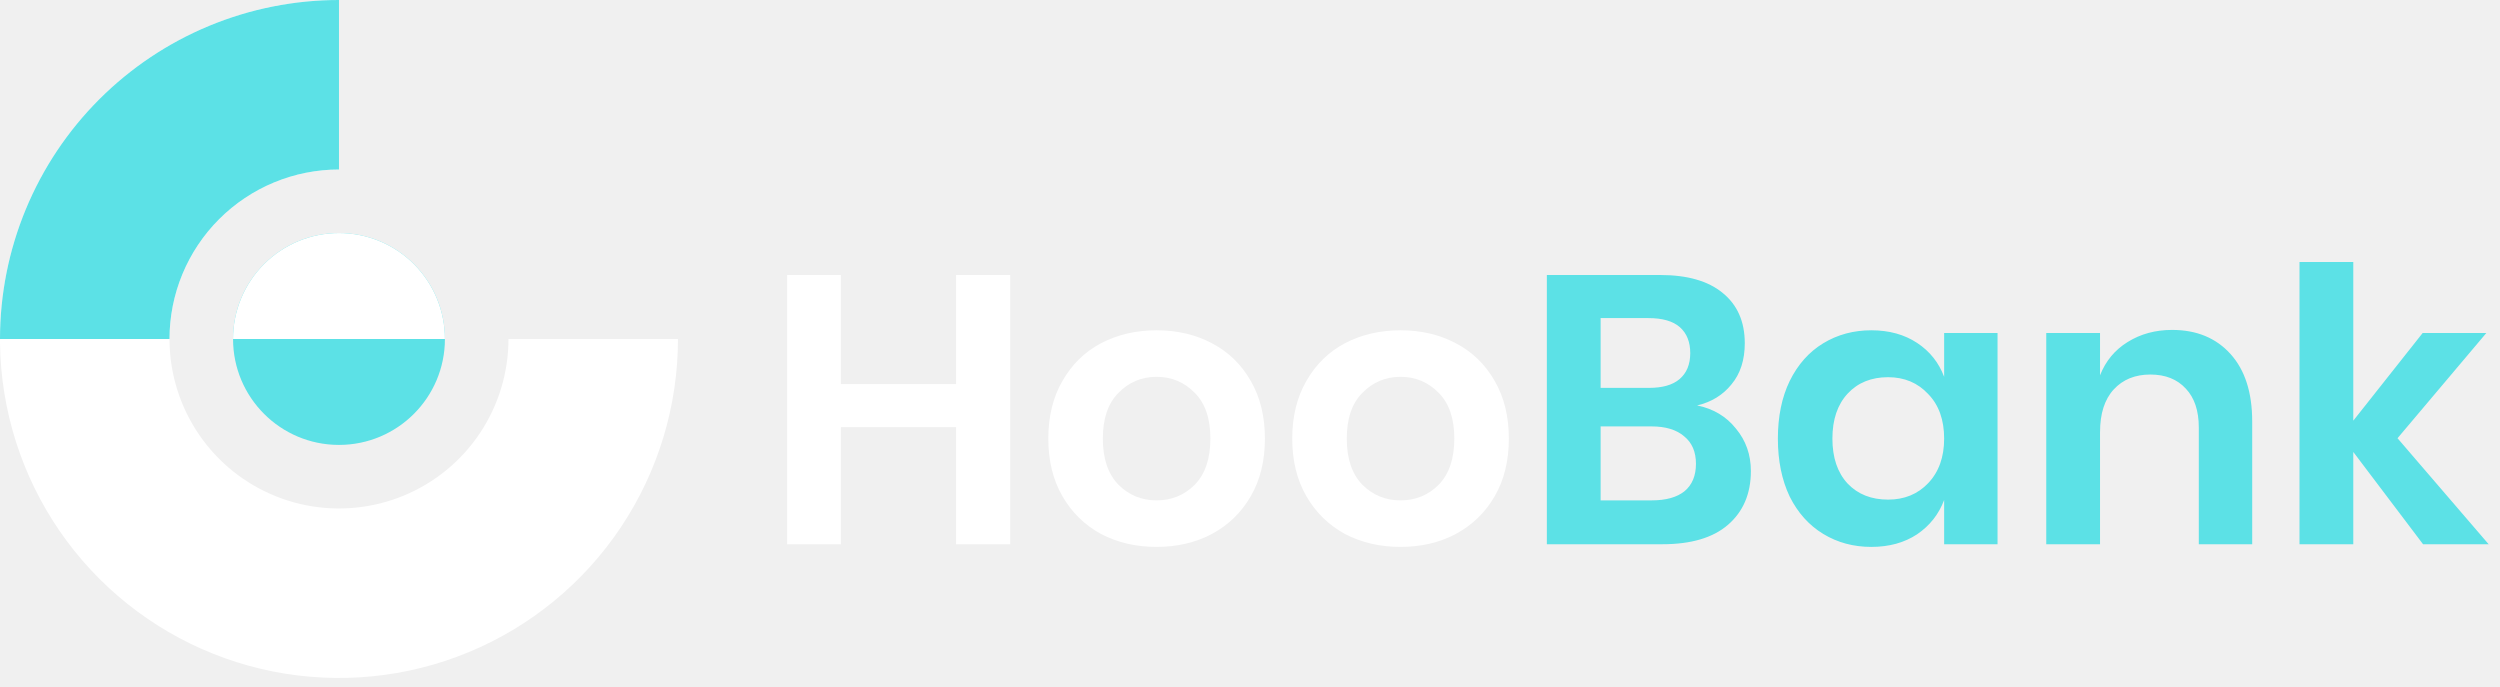
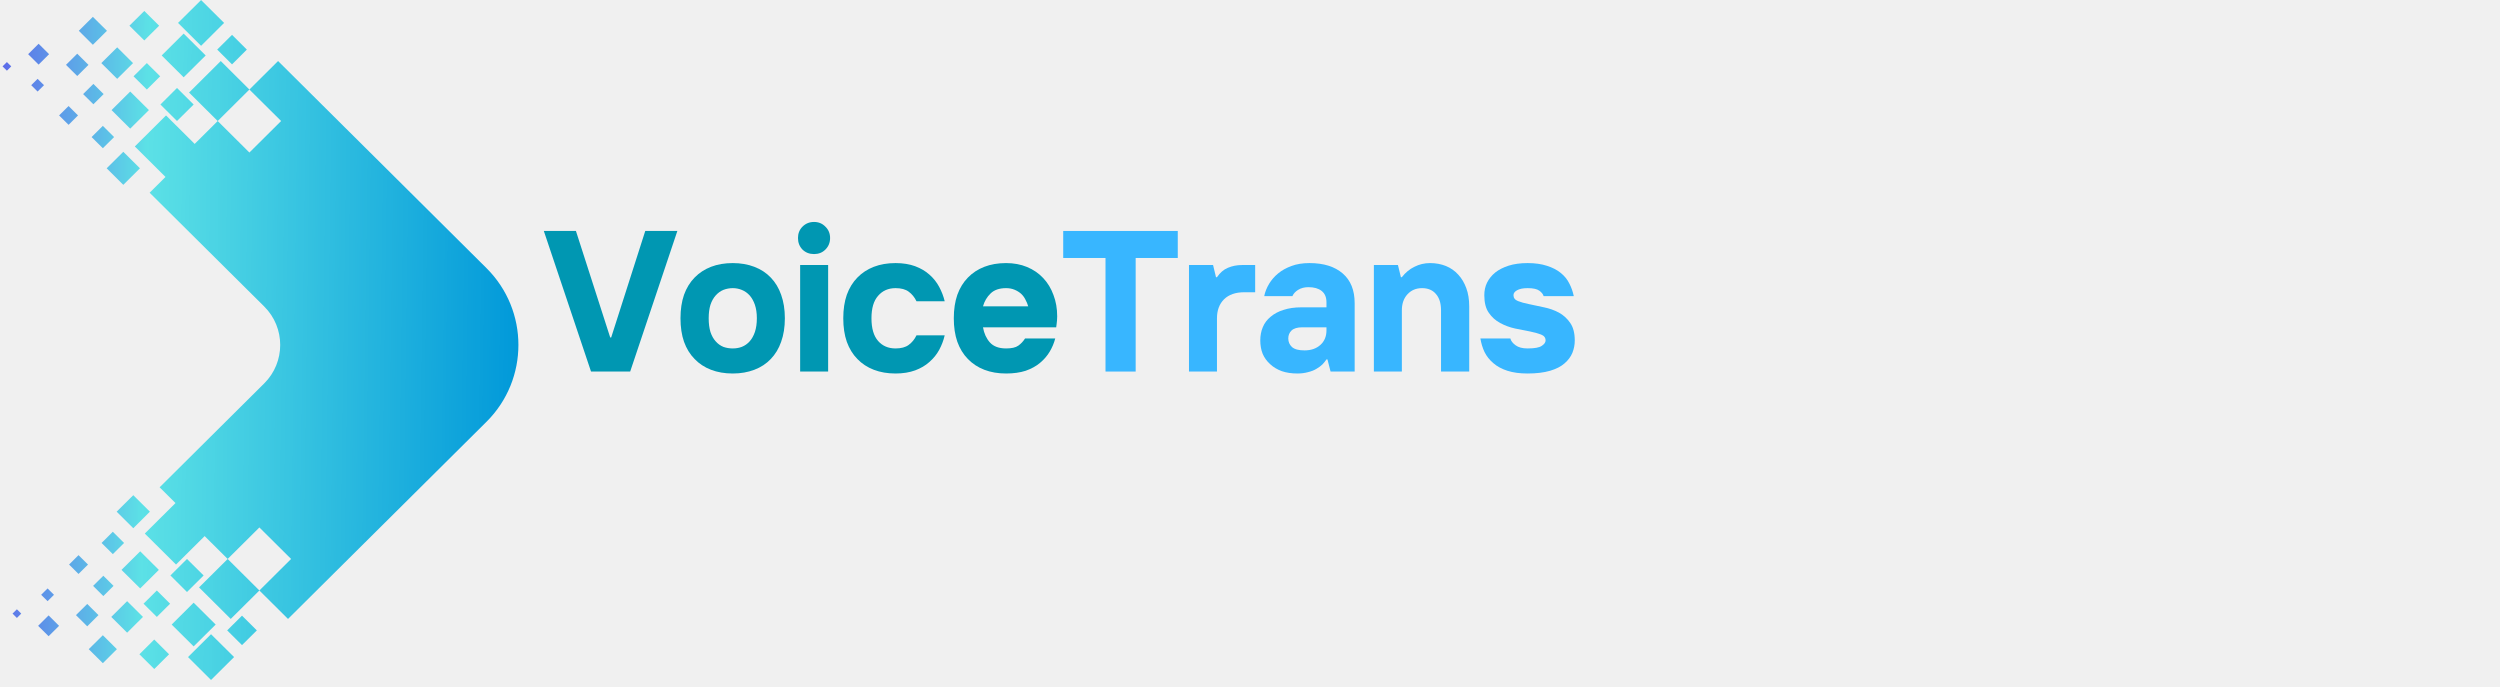
- <svg xmlns="http://www.w3.org/2000/svg" width="266" height="73" viewBox="0 0 266 73" fill="none">
-   <path d="M107.487 29.26V57.907H101.725V45.45H89.471V57.907H83.749V29.26H89.471V40.865H101.725V29.26H107.487ZM123.063 35.143C125.255 35.143 127.216 35.603 128.947 36.523C130.705 37.443 132.085 38.782 133.086 40.54C134.087 42.271 134.587 44.314 134.587 46.667C134.587 49.02 134.087 51.063 133.086 52.794C132.085 54.525 130.705 55.864 128.947 56.811C127.216 57.731 125.255 58.191 123.063 58.191C120.872 58.191 118.898 57.731 117.139 56.811C115.408 55.864 114.042 54.525 113.041 52.794C112.04 51.063 111.54 49.02 111.54 46.667C111.54 44.314 112.04 42.271 113.041 40.54C114.042 38.782 115.408 37.443 117.139 36.523C118.898 35.603 120.872 35.143 123.063 35.143ZM123.063 40.094C121.467 40.094 120.115 40.662 119.006 41.798C117.897 42.907 117.342 44.53 117.342 46.667C117.342 48.804 117.897 50.441 119.006 51.577C120.115 52.686 121.467 53.24 123.063 53.24C124.659 53.24 126.012 52.686 127.121 51.577C128.23 50.441 128.785 48.804 128.785 46.667C128.785 44.53 128.23 42.907 127.121 41.798C126.012 40.662 124.659 40.094 123.063 40.094ZM149.018 35.143C151.209 35.143 153.17 35.603 154.901 36.523C156.66 37.443 158.039 38.782 159.04 40.54C160.041 42.271 160.542 44.314 160.542 46.667C160.542 49.02 160.041 51.063 159.04 52.794C158.039 54.525 156.66 55.864 154.901 56.811C153.17 57.731 151.209 58.191 149.018 58.191C146.827 58.191 144.852 57.731 143.094 56.811C141.363 55.864 139.996 54.525 138.996 52.794C137.995 51.063 137.494 49.02 137.494 46.667C137.494 44.314 137.995 42.271 138.996 40.54C139.996 38.782 141.363 37.443 143.094 36.523C144.852 35.603 146.827 35.143 149.018 35.143ZM149.018 40.094C147.422 40.094 146.069 40.662 144.96 41.798C143.851 42.907 143.297 44.53 143.297 46.667C143.297 48.804 143.851 50.441 144.96 51.577C146.069 52.686 147.422 53.24 149.018 53.24C150.614 53.24 151.966 52.686 153.076 51.577C154.185 50.441 154.739 48.804 154.739 46.667C154.739 44.53 154.185 42.907 153.076 41.798C151.966 40.662 150.614 40.094 149.018 40.094Z" fill="white" />
-   <path d="M180.572 43.137C182.303 43.489 183.683 44.314 184.711 45.612C185.766 46.883 186.293 48.385 186.293 50.116C186.293 52.524 185.482 54.431 183.859 55.837C182.263 57.217 179.936 57.907 176.88 57.907H164.585V29.26H176.636C179.531 29.26 181.749 29.896 183.291 31.167C184.86 32.438 185.644 34.224 185.644 36.523C185.644 38.308 185.171 39.769 184.224 40.905C183.304 42.041 182.087 42.785 180.572 43.137ZM170.306 41.27H175.459C176.893 41.27 177.975 40.959 178.706 40.337C179.463 39.688 179.842 38.768 179.842 37.578C179.842 36.388 179.476 35.468 178.746 34.819C178.016 34.17 176.893 33.845 175.378 33.845H170.306V41.27ZM175.743 53.24C177.258 53.24 178.421 52.916 179.233 52.267C180.045 51.59 180.45 50.617 180.45 49.345C180.45 48.074 180.031 47.1 179.192 46.424C178.381 45.72 177.218 45.369 175.703 45.369H170.306V53.24H175.743ZM199.107 35.143C201 35.143 202.623 35.59 203.976 36.483C205.329 37.375 206.289 38.579 206.857 40.094V35.428H212.538V57.907H206.857V53.2C206.289 54.715 205.329 55.932 203.976 56.852C202.623 57.744 201 58.191 199.107 58.191C197.213 58.191 195.509 57.731 193.994 56.811C192.479 55.892 191.289 54.566 190.423 52.835C189.585 51.076 189.166 49.02 189.166 46.667C189.166 44.314 189.585 42.271 190.423 40.54C191.289 38.782 192.479 37.443 193.994 36.523C195.509 35.603 197.213 35.143 199.107 35.143ZM200.892 40.134C199.107 40.134 197.673 40.716 196.591 41.879C195.509 43.042 194.968 44.638 194.968 46.667C194.968 48.696 195.509 50.292 196.591 51.455C197.673 52.591 199.107 53.159 200.892 53.159C202.623 53.159 204.044 52.578 205.153 51.414C206.289 50.224 206.857 48.642 206.857 46.667C206.857 44.665 206.289 43.083 205.153 41.92C204.044 40.729 202.623 40.134 200.892 40.134ZM231.113 35.103C233.709 35.103 235.779 35.955 237.321 37.659C238.863 39.363 239.634 41.757 239.634 44.841V57.907H233.953V45.49C233.953 43.705 233.493 42.325 232.573 41.352C231.654 40.351 230.396 39.85 228.8 39.85C227.177 39.85 225.878 40.378 224.904 41.433C223.931 42.488 223.444 44.003 223.444 45.977V57.907H217.722V35.428H223.444V39.931C224.039 38.417 225.013 37.24 226.365 36.401C227.745 35.536 229.327 35.103 231.113 35.103ZM257.814 57.907L250.389 48.087V57.907H244.668V27.88H250.389V44.76L257.774 35.428H264.55L255.096 46.627L264.793 57.907H257.814Z" fill="#5CE1E6" />
-   <path d="M36.068 0C28.934 -8.50666e-08 21.961 2.115 16.03 6.079C10.098 10.042 5.475 15.675 2.745 22.265C0.016 28.856 -0.699 36.108 0.693 43.104C2.085 50.101 5.52 56.527 10.564 61.572C15.608 66.616 22.035 70.051 29.031 71.443C36.028 72.834 43.28 72.12 49.87 69.39C56.461 66.66 62.094 62.037 66.057 56.106C70.02 50.175 72.136 43.201 72.136 36.068L54.102 36.068C54.102 39.635 53.044 43.121 51.062 46.087C49.081 49.053 46.264 51.364 42.969 52.729C39.674 54.094 36.048 54.451 32.55 53.755C29.051 53.059 25.838 51.342 23.316 48.82C20.794 46.298 19.076 43.084 18.38 39.586C17.685 36.088 18.042 32.462 19.407 29.166C20.772 25.871 23.083 23.055 26.049 21.073C29.014 19.092 32.501 18.034 36.068 18.034L36.068 0Z" fill="white" />
-   <path d="M36.068 0C31.331 -5.64821e-08 26.641 0.933 22.265 2.745C17.889 4.558 13.913 7.215 10.564 10.564C7.215 13.913 4.558 17.889 2.745 22.265C0.933 26.641 -7.1519e-07 31.331 0 36.068L18.034 36.068C18.034 33.7 18.5 31.355 19.407 29.166C20.313 26.979 21.641 24.991 23.316 23.316C24.991 21.641 26.979 20.313 29.166 19.407C31.355 18.5 33.7 18.034 36.068 18.034L36.068 0Z" fill="#5CE1E6" />
-   <circle cx="36.068" cy="36.068" r="11.271" fill="#5CE1E6" />
-   <path d="M47.339 36.068C47.339 34.588 47.047 33.122 46.481 31.755C45.915 30.387 45.084 29.145 44.038 28.098C42.991 27.051 41.749 26.221 40.381 25.655C39.014 25.088 37.548 24.797 36.068 24.797C34.588 24.797 33.122 25.088 31.755 25.655C30.387 26.221 29.145 27.051 28.098 28.098C27.051 29.145 26.221 30.387 25.655 31.755C25.088 33.122 24.797 34.588 24.797 36.068L36.068 36.068H47.339Z" fill="white" />
+ <svg xmlns="http://www.w3.org/2000/svg" width="266" zoomAndPan="magnify" viewBox="0 0 199.5 54.75" height="73" preserveAspectRatio="xMidYMid meet" version="1.0">
+   <defs>
+     <g />
+     <clipPath id="96f3ac38c2">
+       <path d="M 0.203 0 L 41.371 0 L 41.371 54.262 L 0.203 54.262 Z M 0.203 0 " clip-rule="nonzero" />
+     </clipPath>
+     <clipPath id="fc1000fc3f">
+       <path d="M 22.191 4.871 L 38.82 21.395 C 42.219 24.773 42.219 30.281 38.82 33.66 L 22.984 49.391 L 20.699 47.121 L 18.168 44.605 L 16.332 42.781 L 15.359 43.746 L 14.496 44.605 L 14.047 45.051 L 11.555 42.578 L 11.676 42.457 L 14.004 40.145 L 12.738 38.887 L 21.086 30.594 C 22.785 28.906 22.785 26.148 21.086 24.461 L 11.941 15.379 L 13.207 14.121 L 10.883 11.809 L 10.758 11.688 L 13.25 9.211 L 13.699 9.66 L 14.562 10.516 L 15.535 11.484 L 17.371 9.66 L 19.902 7.145 Z M 12.309 53.387 L 13.492 52.211 L 12.309 51.035 L 11.125 52.211 Z M 6.961 49.98 L 7.859 49.086 L 6.961 48.195 L 6.062 49.086 Z M 8.207 52.922 L 9.328 51.805 L 8.207 50.691 L 7.082 51.805 Z M 3.879 50.77 L 4.715 49.941 L 3.879 49.109 L 3.043 49.941 Z M 1.348 49.312 L 1.695 48.965 L 1.348 48.621 L 1 48.965 Z M 3.797 47.973 L 4.309 47.465 L 3.797 46.957 L 3.285 47.465 Z M 6.266 45.801 L 7.023 45.051 L 6.266 44.301 L 5.512 45.051 Z M 8.246 47.566 L 9.062 46.754 L 8.246 45.945 L 7.43 46.754 Z M 10.637 42.152 L 11.961 40.832 L 10.637 39.516 L 9.309 40.832 Z M 9.004 44.219 L 9.902 43.328 L 9.004 42.434 L 8.105 43.328 Z M 11.188 46.957 L 12.676 45.477 L 11.188 43.996 L 9.695 45.477 Z M 10.145 50.488 L 11.41 49.23 L 10.145 47.973 L 8.879 49.23 Z M 12.516 49.23 L 13.574 48.176 L 12.516 47.121 L 11.453 48.176 Z M 14.922 47.242 L 16.25 45.922 L 14.922 44.605 L 13.598 45.922 Z M 15.453 51.582 L 17.211 49.84 L 15.453 48.094 L 13.699 49.84 Z M 16.84 54.262 L 18.68 52.434 L 16.84 50.609 L 15.004 52.434 Z M 19.312 51.48 L 20.496 50.305 L 19.312 49.129 L 18.129 50.305 Z M 15.883 46.875 L 18.414 49.391 L 20.699 47.121 L 23.23 44.605 L 20.699 42.09 L 18.168 44.605 L 17.195 45.574 L 16.332 46.43 Z M 11.516 0.875 L 12.699 2.051 L 11.516 3.227 L 10.328 2.051 Z M 6.164 4.285 L 7.062 5.176 L 6.164 6.066 L 5.266 5.176 Z M 7.41 1.344 L 8.535 2.457 L 7.41 3.574 L 6.289 2.457 Z M 3.082 3.492 L 3.918 4.324 L 3.082 5.156 L 2.246 4.324 Z M 0.551 4.953 L 0.898 5.297 L 0.551 5.641 L 0.203 5.297 Z M 3 6.293 L 3.512 6.797 L 3 7.305 L 2.492 6.797 Z M 5.473 8.461 L 6.227 9.211 L 5.473 9.961 L 4.715 9.211 Z M 7.453 6.695 L 8.27 7.508 L 7.453 8.32 L 6.633 7.508 Z M 9.84 12.113 L 11.168 13.43 L 9.84 14.75 L 8.512 13.43 Z M 8.207 10.043 L 9.105 10.938 L 8.207 11.828 L 7.309 10.938 Z M 10.391 7.305 L 11.883 8.785 L 10.391 10.266 L 8.902 8.785 Z M 9.352 3.777 L 10.617 5.035 L 9.352 6.293 L 8.086 5.035 Z M 11.719 5.035 L 12.781 6.09 L 11.719 7.145 L 10.656 6.09 Z M 14.125 7.02 L 15.453 8.34 L 14.125 9.656 L 12.801 8.34 Z M 14.656 2.68 L 16.414 4.426 L 14.656 6.168 L 12.902 4.426 Z M 16.047 0.004 L 17.883 1.828 L 16.047 3.656 L 14.207 1.828 Z M 18.516 2.781 L 19.699 3.957 L 18.516 5.137 L 17.332 3.957 Z M 15.086 7.387 L 17.617 4.871 L 19.902 7.145 L 22.434 9.656 L 19.902 12.172 L 17.371 9.656 L 16.398 8.691 L 15.535 7.832 Z M 15.086 7.387 " clip-rule="evenodd" />
+     </clipPath>
+     <linearGradient x1="-75.193" gradientTransform="matrix(0.00449829, 0, 0, 0.00446939, 0.204545, 0.00374988)" y1="5369.775" x2="9244.317" gradientUnits="userSpaceOnUse" y2="5500.276" id="dc220b6a24">
+       <stop stop-opacity="1" stop-color="rgb(36.565%, 42.168%, 91.362%)" offset="0" />
+       <stop stop-opacity="1" stop-color="rgb(36.557%, 42.813%, 91.345%)" offset="0.004" />
+       <stop stop-opacity="1" stop-color="rgb(36.551%, 43.459%, 91.328%)" offset="0.008" />
+       <stop stop-opacity="1" stop-color="rgb(36.545%, 44.102%, 91.312%)" offset="0.012" />
+       <stop stop-opacity="1" stop-color="rgb(36.539%, 44.748%, 91.296%)" offset="0.016" />
+       <stop stop-opacity="1" stop-color="rgb(36.531%, 45.393%, 91.28%)" offset="0.02" />
+       <stop stop-opacity="1" stop-color="rgb(36.525%, 46.039%, 91.264%)" offset="0.023" />
+       <stop stop-opacity="1" stop-color="rgb(36.519%, 46.683%, 91.248%)" offset="0.027" />
+       <stop stop-opacity="1" stop-color="rgb(36.513%, 47.328%, 91.231%)" offset="0.031" />
+       <stop stop-opacity="1" stop-color="rgb(36.505%, 47.972%, 91.214%)" offset="0.035" />
+       <stop stop-opacity="1" stop-color="rgb(36.499%, 48.618%, 91.199%)" offset="0.039" />
+       <stop stop-opacity="1" stop-color="rgb(36.491%, 49.263%, 91.182%)" offset="0.043" />
+       <stop stop-opacity="1" stop-color="rgb(36.485%, 49.908%, 91.167%)" offset="0.047" />
+       <stop stop-opacity="1" stop-color="rgb(36.479%, 50.552%, 91.15%)" offset="0.051" />
+       <stop stop-opacity="1" stop-color="rgb(36.473%, 51.198%, 91.133%)" offset="0.055" />
+       <stop stop-opacity="1" stop-color="rgb(36.465%, 51.843%, 91.116%)" offset="0.059" />
+       <stop stop-opacity="1" stop-color="rgb(36.459%, 52.489%, 91.101%)" offset="0.062" />
+       <stop stop-opacity="1" stop-color="rgb(36.453%, 53.133%, 91.084%)" offset="0.066" />
+       <stop stop-opacity="1" stop-color="rgb(36.447%, 53.778%, 91.069%)" offset="0.07" />
+       <stop stop-opacity="1" stop-color="rgb(36.44%, 54.422%, 91.052%)" offset="0.074" />
+       <stop stop-opacity="1" stop-color="rgb(36.433%, 55.067%, 91.035%)" offset="0.078" />
+       <stop stop-opacity="1" stop-color="rgb(36.427%, 55.713%, 91.019%)" offset="0.082" />
+       <stop stop-opacity="1" stop-color="rgb(36.421%, 56.358%, 91.003%)" offset="0.086" />
+       <stop stop-opacity="1" stop-color="rgb(36.414%, 57.002%, 90.987%)" offset="0.09" />
+       <stop stop-opacity="1" stop-color="rgb(36.407%, 57.648%, 90.971%)" offset="0.094" />
+       <stop stop-opacity="1" stop-color="rgb(36.401%, 58.293%, 90.955%)" offset="0.098" />
+       <stop stop-opacity="1" stop-color="rgb(36.395%, 58.939%, 90.938%)" offset="0.102" />
+       <stop stop-opacity="1" stop-color="rgb(36.388%, 59.583%, 90.921%)" offset="0.105" />
+       <stop stop-opacity="1" stop-color="rgb(36.382%, 60.228%, 90.906%)" offset="0.109" />
+       <stop stop-opacity="1" stop-color="rgb(36.375%, 60.872%, 90.889%)" offset="0.113" />
+       <stop stop-opacity="1" stop-color="rgb(36.369%, 61.517%, 90.874%)" offset="0.117" />
+       <stop stop-opacity="1" stop-color="rgb(36.362%, 62.163%, 90.857%)" offset="0.121" />
+       <stop stop-opacity="1" stop-color="rgb(36.356%, 62.808%, 90.84%)" offset="0.125" />
+       <stop stop-opacity="1" stop-color="rgb(36.349%, 63.452%, 90.823%)" offset="0.129" />
+       <stop stop-opacity="1" stop-color="rgb(36.343%, 64.098%, 90.808%)" offset="0.133" />
+       <stop stop-opacity="1" stop-color="rgb(36.336%, 64.743%, 90.791%)" offset="0.137" />
+       <stop stop-opacity="1" stop-color="rgb(36.33%, 65.388%, 90.775%)" offset="0.141" />
+       <stop stop-opacity="1" stop-color="rgb(36.322%, 66.032%, 90.758%)" offset="0.145" />
+       <stop stop-opacity="1" stop-color="rgb(36.316%, 66.678%, 90.742%)" offset="0.148" />
+       <stop stop-opacity="1" stop-color="rgb(36.31%, 67.322%, 90.726%)" offset="0.152" />
+       <stop stop-opacity="1" stop-color="rgb(36.304%, 67.967%, 90.71%)" offset="0.156" />
+       <stop stop-opacity="1" stop-color="rgb(36.296%, 68.613%, 90.694%)" offset="0.16" />
+       <stop stop-opacity="1" stop-color="rgb(36.29%, 69.258%, 90.677%)" offset="0.164" />
+       <stop stop-opacity="1" stop-color="rgb(36.284%, 69.902%, 90.66%)" offset="0.168" />
+       <stop stop-opacity="1" stop-color="rgb(36.278%, 70.547%, 90.645%)" offset="0.172" />
+       <stop stop-opacity="1" stop-color="rgb(36.27%, 71.193%, 90.628%)" offset="0.176" />
+       <stop stop-opacity="1" stop-color="rgb(36.264%, 71.838%, 90.613%)" offset="0.18" />
+       <stop stop-opacity="1" stop-color="rgb(36.258%, 72.482%, 90.596%)" offset="0.184" />
+       <stop stop-opacity="1" stop-color="rgb(36.252%, 73.128%, 90.579%)" offset="0.188" />
+       <stop stop-opacity="1" stop-color="rgb(36.244%, 73.772%, 90.562%)" offset="0.191" />
+       <stop stop-opacity="1" stop-color="rgb(36.238%, 74.417%, 90.547%)" offset="0.195" />
+       <stop stop-opacity="1" stop-color="rgb(36.232%, 75.063%, 90.53%)" offset="0.199" />
+       <stop stop-opacity="1" stop-color="rgb(36.226%, 75.708%, 90.515%)" offset="0.203" />
+       <stop stop-opacity="1" stop-color="rgb(36.218%, 76.352%, 90.498%)" offset="0.207" />
+       <stop stop-opacity="1" stop-color="rgb(36.212%, 76.997%, 90.482%)" offset="0.211" />
+       <stop stop-opacity="1" stop-color="rgb(36.206%, 77.643%, 90.465%)" offset="0.215" />
+       <stop stop-opacity="1" stop-color="rgb(36.2%, 78.288%, 90.45%)" offset="0.219" />
+       <stop stop-opacity="1" stop-color="rgb(36.192%, 78.932%, 90.433%)" offset="0.223" />
+       <stop stop-opacity="1" stop-color="rgb(36.186%, 79.578%, 90.417%)" offset="0.227" />
+       <stop stop-opacity="1" stop-color="rgb(36.18%, 80.222%, 90.401%)" offset="0.23" />
+       <stop stop-opacity="1" stop-color="rgb(36.174%, 80.867%, 90.384%)" offset="0.234" />
+       <stop stop-opacity="1" stop-color="rgb(36.166%, 81.512%, 90.367%)" offset="0.238" />
+       <stop stop-opacity="1" stop-color="rgb(36.16%, 82.158%, 90.352%)" offset="0.242" />
+       <stop stop-opacity="1" stop-color="rgb(36.153%, 82.802%, 90.335%)" offset="0.246" />
+       <stop stop-opacity="1" stop-color="rgb(36.147%, 83.447%, 90.32%)" offset="0.25" />
+       <stop stop-opacity="1" stop-color="rgb(36.14%, 84.093%, 90.303%)" offset="0.254" />
+       <stop stop-opacity="1" stop-color="rgb(36.134%, 84.738%, 90.286%)" offset="0.258" />
+       <stop stop-opacity="1" stop-color="rgb(36.127%, 85.382%, 90.269%)" offset="0.262" />
+       <stop stop-opacity="1" stop-color="rgb(36.121%, 86.028%, 90.254%)" offset="0.266" />
+       <stop stop-opacity="1" stop-color="rgb(36.115%, 86.671%, 90.237%)" offset="0.27" />
+       <stop stop-opacity="1" stop-color="rgb(36.108%, 87.317%, 90.222%)" offset="0.273" />
+       <stop stop-opacity="1" stop-color="rgb(36.041%, 87.709%, 90.201%)" offset="0.277" />
+       <stop stop-opacity="1" stop-color="rgb(35.976%, 88.101%, 90.181%)" offset="0.281" />
+       <stop stop-opacity="1" stop-color="rgb(35.779%, 87.946%, 90.154%)" offset="0.285" />
+       <stop stop-opacity="1" stop-color="rgb(35.583%, 87.79%, 90.126%)" offset="0.289" />
+       <stop stop-opacity="1" stop-color="rgb(35.387%, 87.634%, 90.099%)" offset="0.293" />
+       <stop stop-opacity="1" stop-color="rgb(35.191%, 87.48%, 90.071%)" offset="0.297" />
+       <stop stop-opacity="1" stop-color="rgb(34.995%, 87.325%, 90.044%)" offset="0.301" />
+       <stop stop-opacity="1" stop-color="rgb(34.799%, 87.169%, 90.016%)" offset="0.305" />
+       <stop stop-opacity="1" stop-color="rgb(34.602%, 87.013%, 89.987%)" offset="0.309" />
+       <stop stop-opacity="1" stop-color="rgb(34.407%, 86.859%, 89.96%)" offset="0.312" />
+       <stop stop-opacity="1" stop-color="rgb(34.21%, 86.703%, 89.932%)" offset="0.316" />
+       <stop stop-opacity="1" stop-color="rgb(34.015%, 86.548%, 89.905%)" offset="0.32" />
+       <stop stop-opacity="1" stop-color="rgb(33.818%, 86.392%, 89.877%)" offset="0.324" />
+       <stop stop-opacity="1" stop-color="rgb(33.623%, 86.238%, 89.85%)" offset="0.328" />
+       <stop stop-opacity="1" stop-color="rgb(33.426%, 86.082%, 89.821%)" offset="0.332" />
+       <stop stop-opacity="1" stop-color="rgb(33.231%, 85.927%, 89.793%)" offset="0.336" />
+       <stop stop-opacity="1" stop-color="rgb(33.035%, 85.771%, 89.766%)" offset="0.344" />
+       <stop stop-opacity="1" stop-color="rgb(32.643%, 85.461%, 89.711%)" offset="0.348" />
+       <stop stop-opacity="1" stop-color="rgb(32.448%, 85.306%, 89.684%)" offset="0.352" />
+       <stop stop-opacity="1" stop-color="rgb(32.251%, 85.15%, 89.656%)" offset="0.355" />
+       <stop stop-opacity="1" stop-color="rgb(32.056%, 84.996%, 89.629%)" offset="0.359" />
+       <stop stop-opacity="1" stop-color="rgb(31.859%, 84.84%, 89.6%)" offset="0.363" />
+       <stop stop-opacity="1" stop-color="rgb(31.664%, 84.685%, 89.572%)" offset="0.367" />
+       <stop stop-opacity="1" stop-color="rgb(31.467%, 84.529%, 89.545%)" offset="0.371" />
+       <stop stop-opacity="1" stop-color="rgb(31.271%, 84.375%, 89.517%)" offset="0.375" />
+       <stop stop-opacity="1" stop-color="rgb(31.075%, 84.219%, 89.49%)" offset="0.379" />
+       <stop stop-opacity="1" stop-color="rgb(30.879%, 84.064%, 89.462%)" offset="0.383" />
+       <stop stop-opacity="1" stop-color="rgb(30.682%, 83.908%, 89.433%)" offset="0.387" />
+       <stop stop-opacity="1" stop-color="rgb(30.487%, 83.754%, 89.406%)" offset="0.391" />
+       <stop stop-opacity="1" stop-color="rgb(30.29%, 83.598%, 89.378%)" offset="0.395" />
+       <stop stop-opacity="1" stop-color="rgb(30.095%, 83.443%, 89.351%)" offset="0.398" />
+       <stop stop-opacity="1" stop-color="rgb(29.898%, 83.287%, 89.323%)" offset="0.402" />
+       <stop stop-opacity="1" stop-color="rgb(29.703%, 83.133%, 89.296%)" offset="0.406" />
+       <stop stop-opacity="1" stop-color="rgb(29.507%, 82.977%, 89.268%)" offset="0.414" />
+       <stop stop-opacity="1" stop-color="rgb(29.115%, 82.666%, 89.212%)" offset="0.418" />
+       <stop stop-opacity="1" stop-color="rgb(28.92%, 82.51%, 89.185%)" offset="0.422" />
+       <stop stop-opacity="1" stop-color="rgb(28.723%, 82.355%, 89.157%)" offset="0.426" />
+       <stop stop-opacity="1" stop-color="rgb(28.528%, 82.201%, 89.13%)" offset="0.43" />
+       <stop stop-opacity="1" stop-color="rgb(28.331%, 82.045%, 89.102%)" offset="0.434" />
+       <stop stop-opacity="1" stop-color="rgb(28.136%, 81.889%, 89.075%)" offset="0.438" />
+       <stop stop-opacity="1" stop-color="rgb(27.939%, 81.734%, 89.046%)" offset="0.441" />
+       <stop stop-opacity="1" stop-color="rgb(27.744%, 81.58%, 89.018%)" offset="0.445" />
+       <stop stop-opacity="1" stop-color="rgb(27.547%, 81.424%, 88.991%)" offset="0.449" />
+       <stop stop-opacity="1" stop-color="rgb(27.351%, 81.268%, 88.963%)" offset="0.453" />
+       <stop stop-opacity="1" stop-color="rgb(27.155%, 81.113%, 88.936%)" offset="0.457" />
+       <stop stop-opacity="1" stop-color="rgb(26.959%, 80.959%, 88.908%)" offset="0.461" />
+       <stop stop-opacity="1" stop-color="rgb(26.762%, 80.803%, 88.879%)" offset="0.465" />
+       <stop stop-opacity="1" stop-color="rgb(26.567%, 80.647%, 88.852%)" offset="0.469" />
+       <stop stop-opacity="1" stop-color="rgb(26.37%, 80.492%, 88.824%)" offset="0.473" />
+       <stop stop-opacity="1" stop-color="rgb(26.175%, 80.338%, 88.797%)" offset="0.477" />
+       <stop stop-opacity="1" stop-color="rgb(25.98%, 80.182%, 88.77%)" offset="0.484" />
+       <stop stop-opacity="1" stop-color="rgb(25.587%, 79.871%, 88.715%)" offset="0.488" />
+       <stop stop-opacity="1" stop-color="rgb(25.392%, 79.716%, 88.687%)" offset="0.492" />
+       <stop stop-opacity="1" stop-color="rgb(25.195%, 79.561%, 88.658%)" offset="0.496" />
+       <stop stop-opacity="1" stop-color="rgb(25%, 79.405%, 88.631%)" offset="0.5" />
+       <stop stop-opacity="1" stop-color="rgb(24.803%, 79.25%, 88.603%)" offset="0.504" />
+       <stop stop-opacity="1" stop-color="rgb(24.608%, 79.095%, 88.576%)" offset="0.508" />
+       <stop stop-opacity="1" stop-color="rgb(24.411%, 78.94%, 88.548%)" offset="0.512" />
+       <stop stop-opacity="1" stop-color="rgb(24.216%, 78.784%, 88.521%)" offset="0.516" />
+       <stop stop-opacity="1" stop-color="rgb(24.019%, 78.629%, 88.492%)" offset="0.52" />
+       <stop stop-opacity="1" stop-color="rgb(23.824%, 78.474%, 88.464%)" offset="0.523" />
+       <stop stop-opacity="1" stop-color="rgb(23.627%, 78.319%, 88.437%)" offset="0.527" />
+       <stop stop-opacity="1" stop-color="rgb(23.431%, 78.163%, 88.409%)" offset="0.531" />
+       <stop stop-opacity="1" stop-color="rgb(23.235%, 78.008%, 88.382%)" offset="0.535" />
+       <stop stop-opacity="1" stop-color="rgb(23.039%, 77.853%, 88.354%)" offset="0.539" />
+       <stop stop-opacity="1" stop-color="rgb(22.842%, 77.698%, 88.327%)" offset="0.543" />
+       <stop stop-opacity="1" stop-color="rgb(22.647%, 77.542%, 88.3%)" offset="0.547" />
+       <stop stop-opacity="1" stop-color="rgb(22.45%, 77.386%, 88.271%)" offset="0.551" />
+       <stop stop-opacity="1" stop-color="rgb(22.255%, 77.232%, 88.243%)" offset="0.555" />
+       <stop stop-opacity="1" stop-color="rgb(22.06%, 77.077%, 88.216%)" offset="0.562" />
+       <stop stop-opacity="1" stop-color="rgb(21.667%, 76.765%, 88.161%)" offset="0.566" />
+       <stop stop-opacity="1" stop-color="rgb(21.472%, 76.611%, 88.133%)" offset="0.57" />
+       <stop stop-opacity="1" stop-color="rgb(21.275%, 76.456%, 88.104%)" offset="0.574" />
+       <stop stop-opacity="1" stop-color="rgb(21.08%, 76.3%, 88.077%)" offset="0.578" />
+       <stop stop-opacity="1" stop-color="rgb(20.883%, 76.144%, 88.049%)" offset="0.582" />
+       <stop stop-opacity="1" stop-color="rgb(20.688%, 75.99%, 88.022%)" offset="0.586" />
+       <stop stop-opacity="1" stop-color="rgb(20.491%, 75.835%, 87.994%)" offset="0.59" />
+       <stop stop-opacity="1" stop-color="rgb(20.296%, 75.679%, 87.967%)" offset="0.594" />
+       <stop stop-opacity="1" stop-color="rgb(20.099%, 75.523%, 87.939%)" offset="0.598" />
+       <stop stop-opacity="1" stop-color="rgb(19.904%, 75.368%, 87.912%)" offset="0.602" />
+       <stop stop-opacity="1" stop-color="rgb(19.707%, 75.212%, 87.883%)" offset="0.605" />
+       <stop stop-opacity="1" stop-color="rgb(19.511%, 75.058%, 87.856%)" offset="0.609" />
+       <stop stop-opacity="1" stop-color="rgb(19.315%, 74.902%, 87.828%)" offset="0.613" />
+       <stop stop-opacity="1" stop-color="rgb(19.119%, 74.747%, 87.801%)" offset="0.617" />
+       <stop stop-opacity="1" stop-color="rgb(18.922%, 74.591%, 87.773%)" offset="0.621" />
+       <stop stop-opacity="1" stop-color="rgb(18.727%, 74.437%, 87.746%)" offset="0.625" />
+       <stop stop-opacity="1" stop-color="rgb(18.532%, 74.281%, 87.717%)" offset="0.633" />
+       <stop stop-opacity="1" stop-color="rgb(18.14%, 73.97%, 87.662%)" offset="0.637" />
+       <stop stop-opacity="1" stop-color="rgb(17.944%, 73.816%, 87.634%)" offset="0.641" />
+       <stop stop-opacity="1" stop-color="rgb(17.747%, 73.66%, 87.607%)" offset="0.645" />
+       <stop stop-opacity="1" stop-color="rgb(17.552%, 73.505%, 87.579%)" offset="0.648" />
+       <stop stop-opacity="1" stop-color="rgb(17.355%, 73.349%, 87.55%)" offset="0.652" />
+       <stop stop-opacity="1" stop-color="rgb(17.16%, 73.195%, 87.523%)" offset="0.656" />
+       <stop stop-opacity="1" stop-color="rgb(16.963%, 73.039%, 87.495%)" offset="0.66" />
+       <stop stop-opacity="1" stop-color="rgb(16.768%, 72.884%, 87.468%)" offset="0.664" />
+       <stop stop-opacity="1" stop-color="rgb(16.571%, 72.728%, 87.44%)" offset="0.668" />
+       <stop stop-opacity="1" stop-color="rgb(16.376%, 72.574%, 87.413%)" offset="0.672" />
+       <stop stop-opacity="1" stop-color="rgb(16.179%, 72.418%, 87.386%)" offset="0.676" />
+       <stop stop-opacity="1" stop-color="rgb(15.984%, 72.263%, 87.358%)" offset="0.68" />
+       <stop stop-opacity="1" stop-color="rgb(15.787%, 72.107%, 87.329%)" offset="0.684" />
+       <stop stop-opacity="1" stop-color="rgb(15.591%, 71.953%, 87.302%)" offset="0.688" />
+       <stop stop-opacity="1" stop-color="rgb(15.395%, 71.797%, 87.274%)" offset="0.691" />
+       <stop stop-opacity="1" stop-color="rgb(15.199%, 71.642%, 87.247%)" offset="0.695" />
+       <stop stop-opacity="1" stop-color="rgb(15.004%, 71.486%, 87.219%)" offset="0.703" />
+       <stop stop-opacity="1" stop-color="rgb(14.612%, 71.176%, 87.163%)" offset="0.707" />
+       <stop stop-opacity="1" stop-color="rgb(14.417%, 71.021%, 87.135%)" offset="0.711" />
+       <stop stop-opacity="1" stop-color="rgb(14.22%, 70.865%, 87.108%)" offset="0.715" />
+       <stop stop-opacity="1" stop-color="rgb(14.024%, 70.711%, 87.08%)" offset="0.719" />
+       <stop stop-opacity="1" stop-color="rgb(13.828%, 70.555%, 87.053%)" offset="0.723" />
+       <stop stop-opacity="1" stop-color="rgb(13.632%, 70.399%, 87.025%)" offset="0.727" />
+       <stop stop-opacity="1" stop-color="rgb(13.435%, 70.244%, 86.998%)" offset="0.73" />
+       <stop stop-opacity="1" stop-color="rgb(13.24%, 70.09%, 86.971%)" offset="0.734" />
+       <stop stop-opacity="1" stop-color="rgb(13.043%, 69.934%, 86.942%)" offset="0.738" />
+       <stop stop-opacity="1" stop-color="rgb(12.848%, 69.778%, 86.914%)" offset="0.742" />
+       <stop stop-opacity="1" stop-color="rgb(12.651%, 69.623%, 86.887%)" offset="0.746" />
+       <stop stop-opacity="1" stop-color="rgb(12.456%, 69.469%, 86.859%)" offset="0.75" />
+       <stop stop-opacity="1" stop-color="rgb(12.259%, 69.313%, 86.832%)" offset="0.754" />
+       <stop stop-opacity="1" stop-color="rgb(12.064%, 69.157%, 86.804%)" offset="0.758" />
+       <stop stop-opacity="1" stop-color="rgb(11.867%, 69.002%, 86.775%)" offset="0.762" />
+       <stop stop-opacity="1" stop-color="rgb(11.671%, 68.848%, 86.748%)" offset="0.766" />
+       <stop stop-opacity="1" stop-color="rgb(11.475%, 68.692%, 86.72%)" offset="0.77" />
+       <stop stop-opacity="1" stop-color="rgb(11.279%, 68.536%, 86.693%)" offset="0.773" />
+       <stop stop-opacity="1" stop-color="rgb(11.084%, 68.381%, 86.665%)" offset="0.781" />
+       <stop stop-opacity="1" stop-color="rgb(10.692%, 68.069%, 86.609%)" offset="0.785" />
+       <stop stop-opacity="1" stop-color="rgb(10.497%, 67.915%, 86.581%)" offset="0.789" />
+       <stop stop-opacity="1" stop-color="rgb(10.3%, 67.76%, 86.554%)" offset="0.793" />
+       <stop stop-opacity="1" stop-color="rgb(10.104%, 67.604%, 86.526%)" offset="0.797" />
+       <stop stop-opacity="1" stop-color="rgb(9.908%, 67.448%, 86.499%)" offset="0.801" />
+       <stop stop-opacity="1" stop-color="rgb(9.712%, 67.294%, 86.472%)" offset="0.805" />
+       <stop stop-opacity="1" stop-color="rgb(9.515%, 67.139%, 86.444%)" offset="0.809" />
+       <stop stop-opacity="1" stop-color="rgb(9.32%, 66.983%, 86.417%)" offset="0.812" />
+       <stop stop-opacity="1" stop-color="rgb(9.123%, 66.827%, 86.388%)" offset="0.816" />
+       <stop stop-opacity="1" stop-color="rgb(8.928%, 66.673%, 86.36%)" offset="0.82" />
+       <stop stop-opacity="1" stop-color="rgb(8.731%, 66.518%, 86.333%)" offset="0.824" />
+       <stop stop-opacity="1" stop-color="rgb(8.536%, 66.362%, 86.305%)" offset="0.828" />
+       <stop stop-opacity="1" stop-color="rgb(8.339%, 66.206%, 86.278%)" offset="0.832" />
+       <stop stop-opacity="1" stop-color="rgb(8.144%, 66.052%, 86.25%)" offset="0.836" />
+       <stop stop-opacity="1" stop-color="rgb(7.947%, 65.897%, 86.221%)" offset="0.84" />
+       <stop stop-opacity="1" stop-color="rgb(7.751%, 65.741%, 86.194%)" offset="0.844" />
+       <stop stop-opacity="1" stop-color="rgb(7.556%, 65.585%, 86.166%)" offset="0.852" />
+       <stop stop-opacity="1" stop-color="rgb(7.164%, 65.276%, 86.111%)" offset="0.855" />
+       <stop stop-opacity="1" stop-color="rgb(6.969%, 65.12%, 86.084%)" offset="0.859" />
+       <stop stop-opacity="1" stop-color="rgb(6.772%, 64.964%, 86.057%)" offset="0.863" />
+       <stop stop-opacity="1" stop-color="rgb(6.577%, 64.81%, 86.029%)" offset="0.867" />
+       <stop stop-opacity="1" stop-color="rgb(6.38%, 64.655%, 86%)" offset="0.871" />
+       <stop stop-opacity="1" stop-color="rgb(6.184%, 64.499%, 85.973%)" offset="0.875" />
+       <stop stop-opacity="1" stop-color="rgb(5.988%, 64.343%, 85.945%)" offset="0.879" />
+       <stop stop-opacity="1" stop-color="rgb(5.792%, 64.189%, 85.918%)" offset="0.883" />
+       <stop stop-opacity="1" stop-color="rgb(5.595%, 64.034%, 85.89%)" offset="0.887" />
+       <stop stop-opacity="1" stop-color="rgb(5.4%, 63.878%, 85.863%)" offset="0.891" />
+       <stop stop-opacity="1" stop-color="rgb(5.203%, 63.722%, 85.834%)" offset="0.895" />
+       <stop stop-opacity="1" stop-color="rgb(5.008%, 63.568%, 85.806%)" offset="0.898" />
+       <stop stop-opacity="1" stop-color="rgb(4.811%, 63.412%, 85.779%)" offset="0.902" />
+       <stop stop-opacity="1" stop-color="rgb(4.616%, 63.257%, 85.751%)" offset="0.906" />
+       <stop stop-opacity="1" stop-color="rgb(4.419%, 63.101%, 85.724%)" offset="0.91" />
+       <stop stop-opacity="1" stop-color="rgb(4.224%, 62.947%, 85.696%)" offset="0.914" />
+       <stop stop-opacity="1" stop-color="rgb(4.028%, 62.791%, 85.669%)" offset="0.922" />
+       <stop stop-opacity="1" stop-color="rgb(3.636%, 62.48%, 85.612%)" offset="0.926" />
+       <stop stop-opacity="1" stop-color="rgb(3.441%, 62.326%, 85.585%)" offset="0.93" />
+       <stop stop-opacity="1" stop-color="rgb(3.244%, 62.17%, 85.558%)" offset="0.934" />
+       <stop stop-opacity="1" stop-color="rgb(3.049%, 62.015%, 85.53%)" offset="0.938" />
+       <stop stop-opacity="1" stop-color="rgb(2.852%, 61.859%, 85.503%)" offset="0.941" />
+       <stop stop-opacity="1" stop-color="rgb(2.657%, 61.705%, 85.475%)" offset="0.945" />
+       <stop stop-opacity="1" stop-color="rgb(2.46%, 61.549%, 85.446%)" offset="0.949" />
+       <stop stop-opacity="1" stop-color="rgb(2.264%, 61.394%, 85.419%)" offset="0.953" />
+       <stop stop-opacity="1" stop-color="rgb(2.068%, 61.238%, 85.391%)" offset="0.957" />
+       <stop stop-opacity="1" stop-color="rgb(1.872%, 61.082%, 85.364%)" offset="0.961" />
+       <stop stop-opacity="1" stop-color="rgb(1.675%, 60.927%, 85.336%)" offset="0.965" />
+       <stop stop-opacity="1" stop-color="rgb(1.48%, 60.773%, 85.309%)" offset="0.969" />
+       <stop stop-opacity="1" stop-color="rgb(1.283%, 60.617%, 85.28%)" offset="0.973" />
+       <stop stop-opacity="1" stop-color="rgb(1.088%, 60.461%, 85.252%)" offset="0.977" />
+       <stop stop-opacity="1" stop-color="rgb(0.891%, 60.306%, 85.225%)" offset="0.98" />
+       <stop stop-opacity="1" stop-color="rgb(0.696%, 60.152%, 85.197%)" offset="0.984" />
+       <stop stop-opacity="1" stop-color="rgb(0.499%, 59.996%, 85.17%)" offset="0.988" />
+       <stop stop-opacity="1" stop-color="rgb(0.304%, 59.84%, 85.143%)" offset="0.992" />
+       <stop stop-opacity="1" stop-color="rgb(0.151%, 59.72%, 85.121%)" offset="1" />
+     </linearGradient>
+   </defs>
+   <g clip-path="url(#96f3ac38c2)">
+     <g clip-path="url(#fc1000fc3f)">
+       <path fill="url(#dc220b6a24)" d="M 0.203 0.004 L 0.203 54.262 L 41.371 54.262 L 41.371 0.004 Z M 0.203 0.004 " fill-rule="nonzero" />
+     </g>
+   </g>
+   <g fill="#0097b2" fill-opacity="1">
+     <g transform="translate(43.39732, 29.64955)">
+       <g>
+         <path d="M 0 -11.219 L 2.562 -11.219 L 5.297 -2.719 L 5.375 -2.719 L 8.094 -11.219 L 10.656 -11.219 L 6.891 0 L 3.766 0 Z M 0 -11.219 " />
+       </g>
+     </g>
+   </g>
+   <g fill="#0097b2" fill-opacity="1">
+     <g transform="translate(53.74118, 29.64955)">
+       <g>
+         <path d="M 4.734 0.156 C 4.086 0.156 3.508 0.055 3 -0.141 C 2.488 -0.336 2.051 -0.625 1.688 -1 C 1.32 -1.375 1.039 -1.832 0.844 -2.375 C 0.656 -2.914 0.562 -3.539 0.562 -4.25 C 0.562 -4.957 0.656 -5.582 0.844 -6.125 C 1.039 -6.664 1.32 -7.125 1.688 -7.5 C 2.051 -7.875 2.488 -8.16 3 -8.359 C 3.508 -8.555 4.086 -8.656 4.734 -8.656 C 5.367 -8.656 5.941 -8.555 6.453 -8.359 C 6.973 -8.16 7.41 -7.875 7.766 -7.5 C 8.129 -7.125 8.406 -6.664 8.594 -6.125 C 8.789 -5.582 8.891 -4.957 8.891 -4.25 C 8.891 -3.539 8.789 -2.914 8.594 -2.375 C 8.406 -1.832 8.129 -1.375 7.766 -1 C 7.41 -0.625 6.973 -0.336 6.453 -0.141 C 5.941 0.055 5.367 0.156 4.734 0.156 Z M 4.734 -1.844 C 4.984 -1.844 5.223 -1.883 5.453 -1.969 C 5.691 -2.062 5.898 -2.207 6.078 -2.406 C 6.254 -2.602 6.395 -2.852 6.5 -3.156 C 6.602 -3.469 6.656 -3.832 6.656 -4.25 C 6.656 -4.664 6.602 -5.023 6.5 -5.328 C 6.395 -5.629 6.254 -5.879 6.078 -6.078 C 5.898 -6.273 5.691 -6.422 5.453 -6.516 C 5.223 -6.609 4.984 -6.656 4.734 -6.656 C 4.473 -6.656 4.223 -6.609 3.984 -6.516 C 3.754 -6.422 3.551 -6.273 3.375 -6.078 C 3.195 -5.879 3.055 -5.629 2.953 -5.328 C 2.859 -5.023 2.812 -4.664 2.812 -4.25 C 2.812 -3.832 2.859 -3.469 2.953 -3.156 C 3.055 -2.852 3.195 -2.602 3.375 -2.406 C 3.551 -2.207 3.754 -2.062 3.984 -1.969 C 4.223 -1.883 4.473 -1.844 4.734 -1.844 Z M 4.734 -1.844 " />
+       </g>
+     </g>
+   </g>
+   <g fill="#0097b2" fill-opacity="1">
+     <g transform="translate(62.88225, 29.64955)">
+       <g>
+         <path d="M 0.969 -8.5 L 3.203 -8.5 L 3.203 0 L 0.969 0 Z M 2.078 -9.375 C 1.711 -9.375 1.406 -9.492 1.156 -9.734 C 0.914 -9.984 0.797 -10.289 0.797 -10.656 C 0.797 -11.02 0.914 -11.32 1.156 -11.562 C 1.406 -11.812 1.711 -11.938 2.078 -11.938 C 2.441 -11.938 2.742 -11.812 2.984 -11.562 C 3.234 -11.32 3.359 -11.02 3.359 -10.656 C 3.359 -10.289 3.234 -9.984 2.984 -9.734 C 2.742 -9.492 2.441 -9.375 2.078 -9.375 Z M 2.078 -9.375 " />
+       </g>
+     </g>
+   </g>
+   <g fill="#0097b2" fill-opacity="1">
+     <g transform="translate(66.73111, 29.64955)">
+       <g>
+         <path d="M 4.734 0.156 C 4.086 0.156 3.508 0.055 3 -0.141 C 2.488 -0.336 2.051 -0.625 1.688 -1 C 1.32 -1.375 1.039 -1.832 0.844 -2.375 C 0.656 -2.914 0.562 -3.539 0.562 -4.25 C 0.562 -4.957 0.656 -5.582 0.844 -6.125 C 1.039 -6.664 1.32 -7.125 1.688 -7.5 C 2.051 -7.875 2.488 -8.16 3 -8.359 C 3.508 -8.555 4.086 -8.656 4.734 -8.656 C 5.328 -8.656 5.848 -8.57 6.297 -8.406 C 6.742 -8.238 7.125 -8.016 7.438 -7.734 C 7.758 -7.453 8.02 -7.125 8.219 -6.75 C 8.414 -6.383 8.562 -6.004 8.656 -5.609 L 6.406 -5.609 C 6.25 -5.93 6.039 -6.188 5.781 -6.375 C 5.531 -6.562 5.18 -6.656 4.734 -6.656 C 4.16 -6.656 3.695 -6.453 3.344 -6.047 C 2.988 -5.648 2.812 -5.051 2.812 -4.25 C 2.812 -3.445 2.988 -2.844 3.344 -2.438 C 3.695 -2.039 4.16 -1.844 4.734 -1.844 C 5.18 -1.844 5.531 -1.938 5.781 -2.125 C 6.039 -2.312 6.25 -2.566 6.406 -2.891 L 8.656 -2.891 C 8.562 -2.484 8.414 -2.098 8.219 -1.734 C 8.02 -1.367 7.758 -1.047 7.438 -0.766 C 7.125 -0.484 6.742 -0.258 6.297 -0.094 C 5.848 0.07 5.328 0.156 4.734 0.156 Z M 4.734 0.156 " />
+       </g>
+     </g>
+   </g>
+   <g fill="#0097b2" fill-opacity="1">
+     <g transform="translate(75.55145, 29.64955)">
+       <g>
+         <path d="M 4.734 0.156 C 4.086 0.156 3.508 0.055 3 -0.141 C 2.488 -0.336 2.051 -0.625 1.688 -1 C 1.32 -1.375 1.039 -1.832 0.844 -2.375 C 0.656 -2.914 0.562 -3.539 0.562 -4.25 C 0.562 -4.957 0.656 -5.582 0.844 -6.125 C 1.039 -6.664 1.32 -7.125 1.688 -7.5 C 2.051 -7.875 2.488 -8.16 3 -8.359 C 3.508 -8.555 4.086 -8.656 4.734 -8.656 C 5.348 -8.656 5.906 -8.551 6.406 -8.344 C 6.914 -8.133 7.348 -7.836 7.703 -7.453 C 8.055 -7.078 8.328 -6.629 8.516 -6.109 C 8.711 -5.598 8.812 -5.031 8.812 -4.406 C 8.812 -4.289 8.805 -4.176 8.797 -4.062 C 8.785 -3.957 8.773 -3.863 8.766 -3.781 C 8.754 -3.688 8.742 -3.602 8.734 -3.531 L 2.891 -3.531 C 2.973 -3.051 3.156 -2.648 3.438 -2.328 C 3.727 -2.004 4.16 -1.844 4.734 -1.844 C 5.172 -1.844 5.492 -1.914 5.703 -2.062 C 5.91 -2.207 6.094 -2.398 6.25 -2.641 L 8.656 -2.641 C 8.562 -2.273 8.414 -1.926 8.219 -1.594 C 8.02 -1.258 7.758 -0.957 7.438 -0.688 C 7.125 -0.426 6.742 -0.219 6.297 -0.062 C 5.848 0.082 5.328 0.156 4.734 0.156 Z M 6.5 -5.203 C 6.445 -5.391 6.375 -5.566 6.281 -5.734 C 6.195 -5.91 6.082 -6.066 5.938 -6.203 C 5.789 -6.336 5.613 -6.445 5.406 -6.531 C 5.207 -6.613 4.984 -6.656 4.734 -6.656 C 4.203 -6.656 3.789 -6.516 3.5 -6.234 C 3.207 -5.953 3.004 -5.609 2.891 -5.203 Z M 6.5 -5.203 " />
+       </g>
+     </g>
+   </g>
+   <g fill="#38b6ff" fill-opacity="1">
+     <g transform="translate(84.61039, 29.64955)">
+       <g>
+         <path d="M 3.609 -9.062 L 0.234 -9.062 L 0.234 -11.219 L 9.375 -11.219 L 9.375 -9.062 L 6.016 -9.062 L 6.016 0 L 3.609 0 Z M 3.609 -9.062 " />
+       </g>
+     </g>
+   </g>
+   <g fill="#38b6ff" fill-opacity="1">
+     <g transform="translate(93.91184, 29.64955)">
+       <g>
+         <path d="M 0.969 -8.5 L 2.891 -8.5 L 3.125 -7.531 L 3.203 -7.531 C 3.453 -7.895 3.742 -8.145 4.078 -8.281 C 4.422 -8.426 4.797 -8.5 5.203 -8.5 L 6.25 -8.5 L 6.25 -6.328 L 5.375 -6.328 C 4.688 -6.328 4.148 -6.141 3.766 -5.766 C 3.391 -5.391 3.203 -4.883 3.203 -4.25 L 3.203 0 L 0.969 0 Z M 0.969 -8.5 " />
+       </g>
+     </g>
+   </g>
+   <g fill="#38b6ff" fill-opacity="1">
+     <g transform="translate(100.0861, 29.64955)">
+       <g>
+         <path d="M 3.453 0.156 C 2.984 0.156 2.566 0.094 2.203 -0.031 C 1.836 -0.164 1.523 -0.352 1.266 -0.594 C 1.004 -0.832 0.805 -1.109 0.672 -1.422 C 0.547 -1.742 0.484 -2.098 0.484 -2.484 C 0.484 -2.867 0.551 -3.223 0.688 -3.547 C 0.82 -3.867 1.031 -4.145 1.312 -4.375 C 1.594 -4.613 1.938 -4.797 2.344 -4.922 C 2.75 -5.055 3.223 -5.125 3.766 -5.125 L 5.766 -5.125 L 5.766 -5.531 C 5.766 -5.938 5.633 -6.238 5.375 -6.438 C 5.125 -6.633 4.773 -6.734 4.328 -6.734 C 4.004 -6.734 3.727 -6.66 3.5 -6.516 C 3.281 -6.379 3.129 -6.211 3.047 -6.016 L 0.797 -6.016 C 0.867 -6.359 1 -6.688 1.188 -7 C 1.375 -7.312 1.613 -7.586 1.906 -7.828 C 2.207 -8.078 2.562 -8.273 2.969 -8.422 C 3.383 -8.578 3.863 -8.656 4.406 -8.656 C 5.539 -8.656 6.426 -8.379 7.062 -7.828 C 7.695 -7.285 8.016 -6.492 8.016 -5.453 L 8.016 0 L 6.094 0 L 5.844 -0.969 L 5.766 -0.969 C 5.68 -0.844 5.578 -0.711 5.453 -0.578 C 5.328 -0.453 5.164 -0.332 4.969 -0.219 C 4.781 -0.102 4.555 -0.016 4.297 0.047 C 4.047 0.117 3.766 0.156 3.453 0.156 Z M 4.016 -1.688 C 4.535 -1.688 4.957 -1.832 5.281 -2.125 C 5.602 -2.414 5.766 -2.801 5.766 -3.281 L 5.766 -3.531 L 3.844 -3.531 C 3.438 -3.531 3.145 -3.441 2.969 -3.266 C 2.801 -3.098 2.719 -2.891 2.719 -2.641 C 2.719 -2.367 2.816 -2.141 3.016 -1.953 C 3.223 -1.773 3.555 -1.688 4.016 -1.688 Z M 4.016 -1.688 " />
+       </g>
+     </g>
+   </g>
+   <g fill="#38b6ff" fill-opacity="1">
+     <g transform="translate(108.6658, 29.64955)">
+       <g>
+         <path d="M 0.969 -8.5 L 2.891 -8.5 L 3.125 -7.531 L 3.203 -7.531 C 3.484 -7.895 3.816 -8.172 4.203 -8.359 C 4.586 -8.555 5.004 -8.656 5.453 -8.656 C 5.91 -8.656 6.332 -8.578 6.719 -8.422 C 7.102 -8.266 7.43 -8.035 7.703 -7.734 C 7.973 -7.441 8.188 -7.082 8.344 -6.656 C 8.5 -6.238 8.578 -5.754 8.578 -5.203 L 8.578 0 L 6.328 0 L 6.328 -4.891 C 6.328 -5.453 6.191 -5.883 5.922 -6.188 C 5.66 -6.5 5.289 -6.656 4.812 -6.656 C 4.332 -6.656 3.941 -6.488 3.641 -6.156 C 3.348 -5.832 3.203 -5.41 3.203 -4.891 L 3.203 0 L 0.969 0 Z M 0.969 -8.5 " />
+       </g>
+     </g>
+   </g>
+   <g fill="#38b6ff" fill-opacity="1">
+     <g transform="translate(117.8069, 29.64955)">
+       <g>
+         <path d="M 4.094 0.156 C 3.469 0.156 2.93 0.082 2.484 -0.062 C 2.035 -0.207 1.66 -0.41 1.359 -0.672 C 1.055 -0.93 0.82 -1.227 0.656 -1.562 C 0.5 -1.895 0.391 -2.254 0.328 -2.641 L 2.719 -2.641 C 2.77 -2.441 2.91 -2.258 3.141 -2.094 C 3.367 -1.926 3.688 -1.844 4.094 -1.844 C 4.645 -1.844 5.02 -1.91 5.219 -2.047 C 5.426 -2.18 5.531 -2.328 5.531 -2.484 C 5.531 -2.703 5.41 -2.859 5.172 -2.953 C 4.93 -3.047 4.629 -3.129 4.266 -3.203 C 3.898 -3.273 3.504 -3.352 3.078 -3.438 C 2.66 -3.531 2.27 -3.676 1.906 -3.875 C 1.539 -4.07 1.238 -4.344 1 -4.688 C 0.758 -5.031 0.641 -5.5 0.641 -6.094 C 0.641 -6.457 0.711 -6.789 0.859 -7.094 C 1.016 -7.406 1.234 -7.676 1.516 -7.906 C 1.805 -8.133 2.164 -8.316 2.594 -8.453 C 3.02 -8.586 3.52 -8.656 4.094 -8.656 C 4.688 -8.656 5.203 -8.582 5.641 -8.438 C 6.078 -8.301 6.441 -8.113 6.734 -7.875 C 7.035 -7.633 7.266 -7.352 7.422 -7.031 C 7.586 -6.719 7.707 -6.379 7.781 -6.016 L 5.375 -6.016 C 5.332 -6.172 5.219 -6.316 5.031 -6.453 C 4.852 -6.586 4.539 -6.656 4.094 -6.656 C 3.727 -6.656 3.445 -6.598 3.25 -6.484 C 3.062 -6.379 2.969 -6.25 2.969 -6.094 C 2.969 -5.875 3.086 -5.719 3.328 -5.625 C 3.566 -5.531 3.867 -5.445 4.234 -5.375 C 4.598 -5.301 4.988 -5.219 5.406 -5.125 C 5.832 -5.039 6.227 -4.898 6.594 -4.703 C 6.957 -4.504 7.258 -4.227 7.5 -3.875 C 7.738 -3.531 7.859 -3.066 7.859 -2.484 C 7.859 -2.141 7.797 -1.812 7.672 -1.5 C 7.547 -1.188 7.336 -0.906 7.047 -0.656 C 6.766 -0.406 6.379 -0.207 5.891 -0.062 C 5.398 0.082 4.801 0.156 4.094 0.156 Z M 4.094 0.156 " />
+       </g>
+     </g>
+   </g>
</svg>
